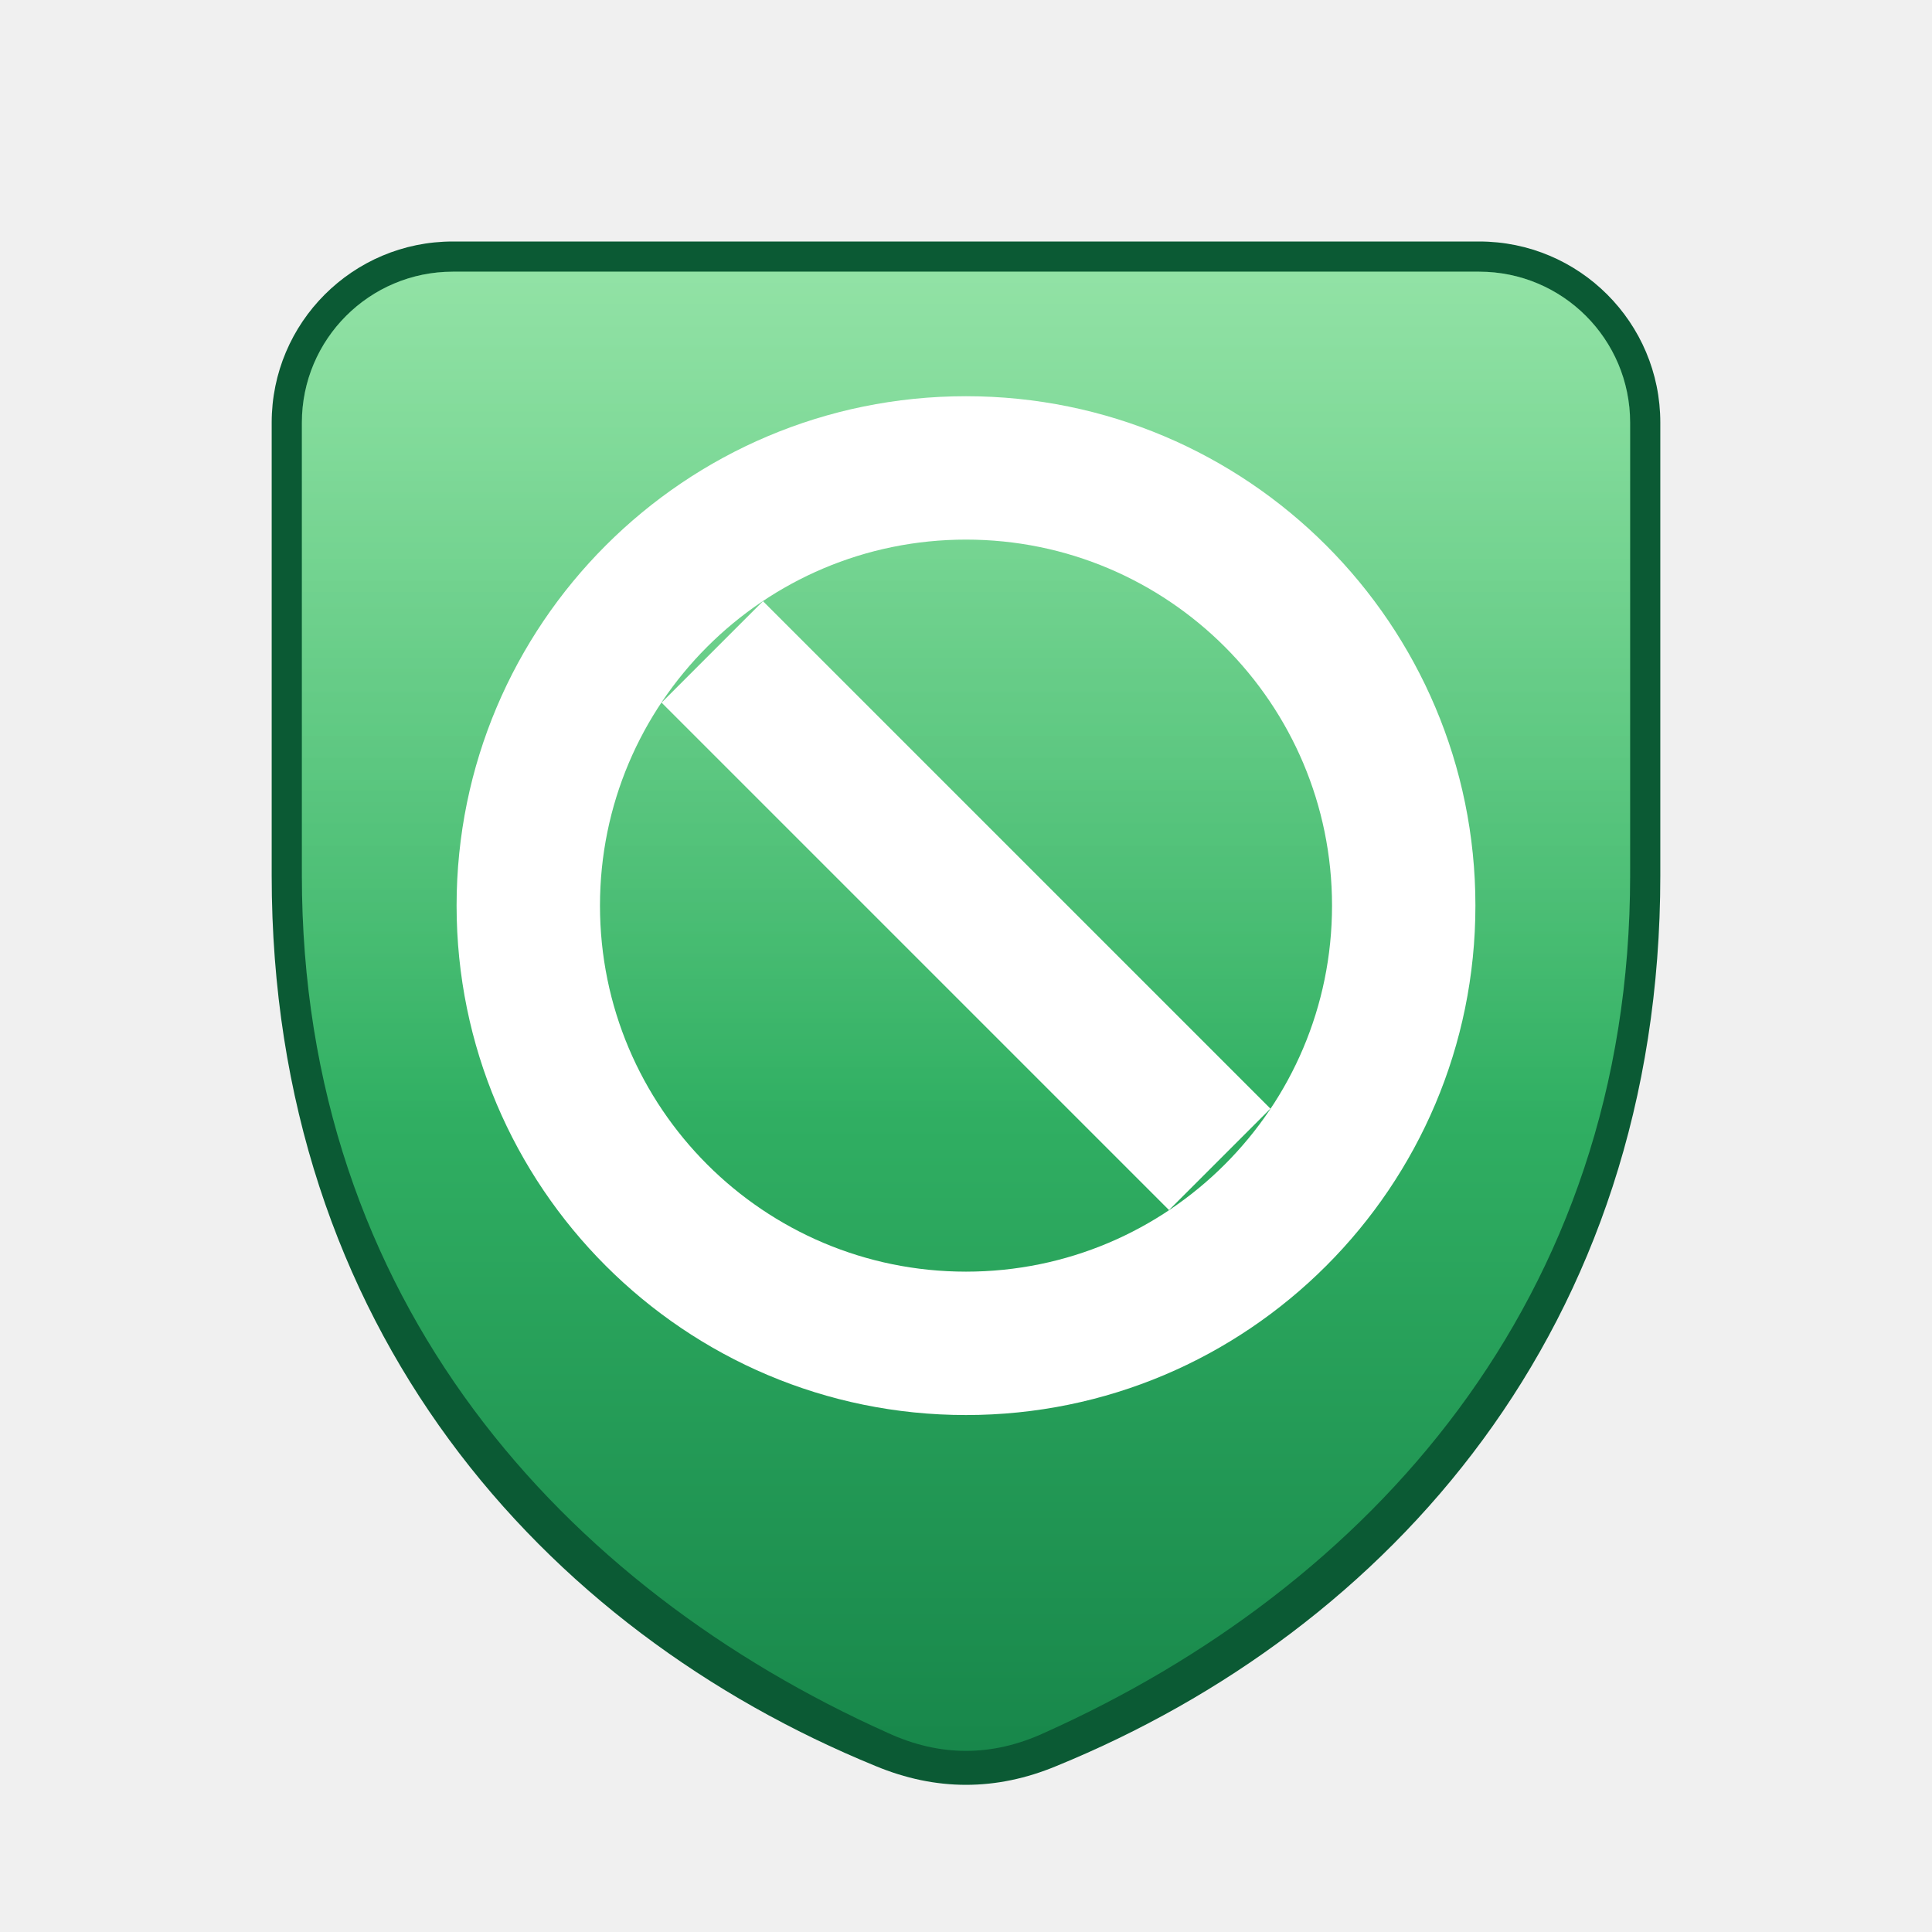
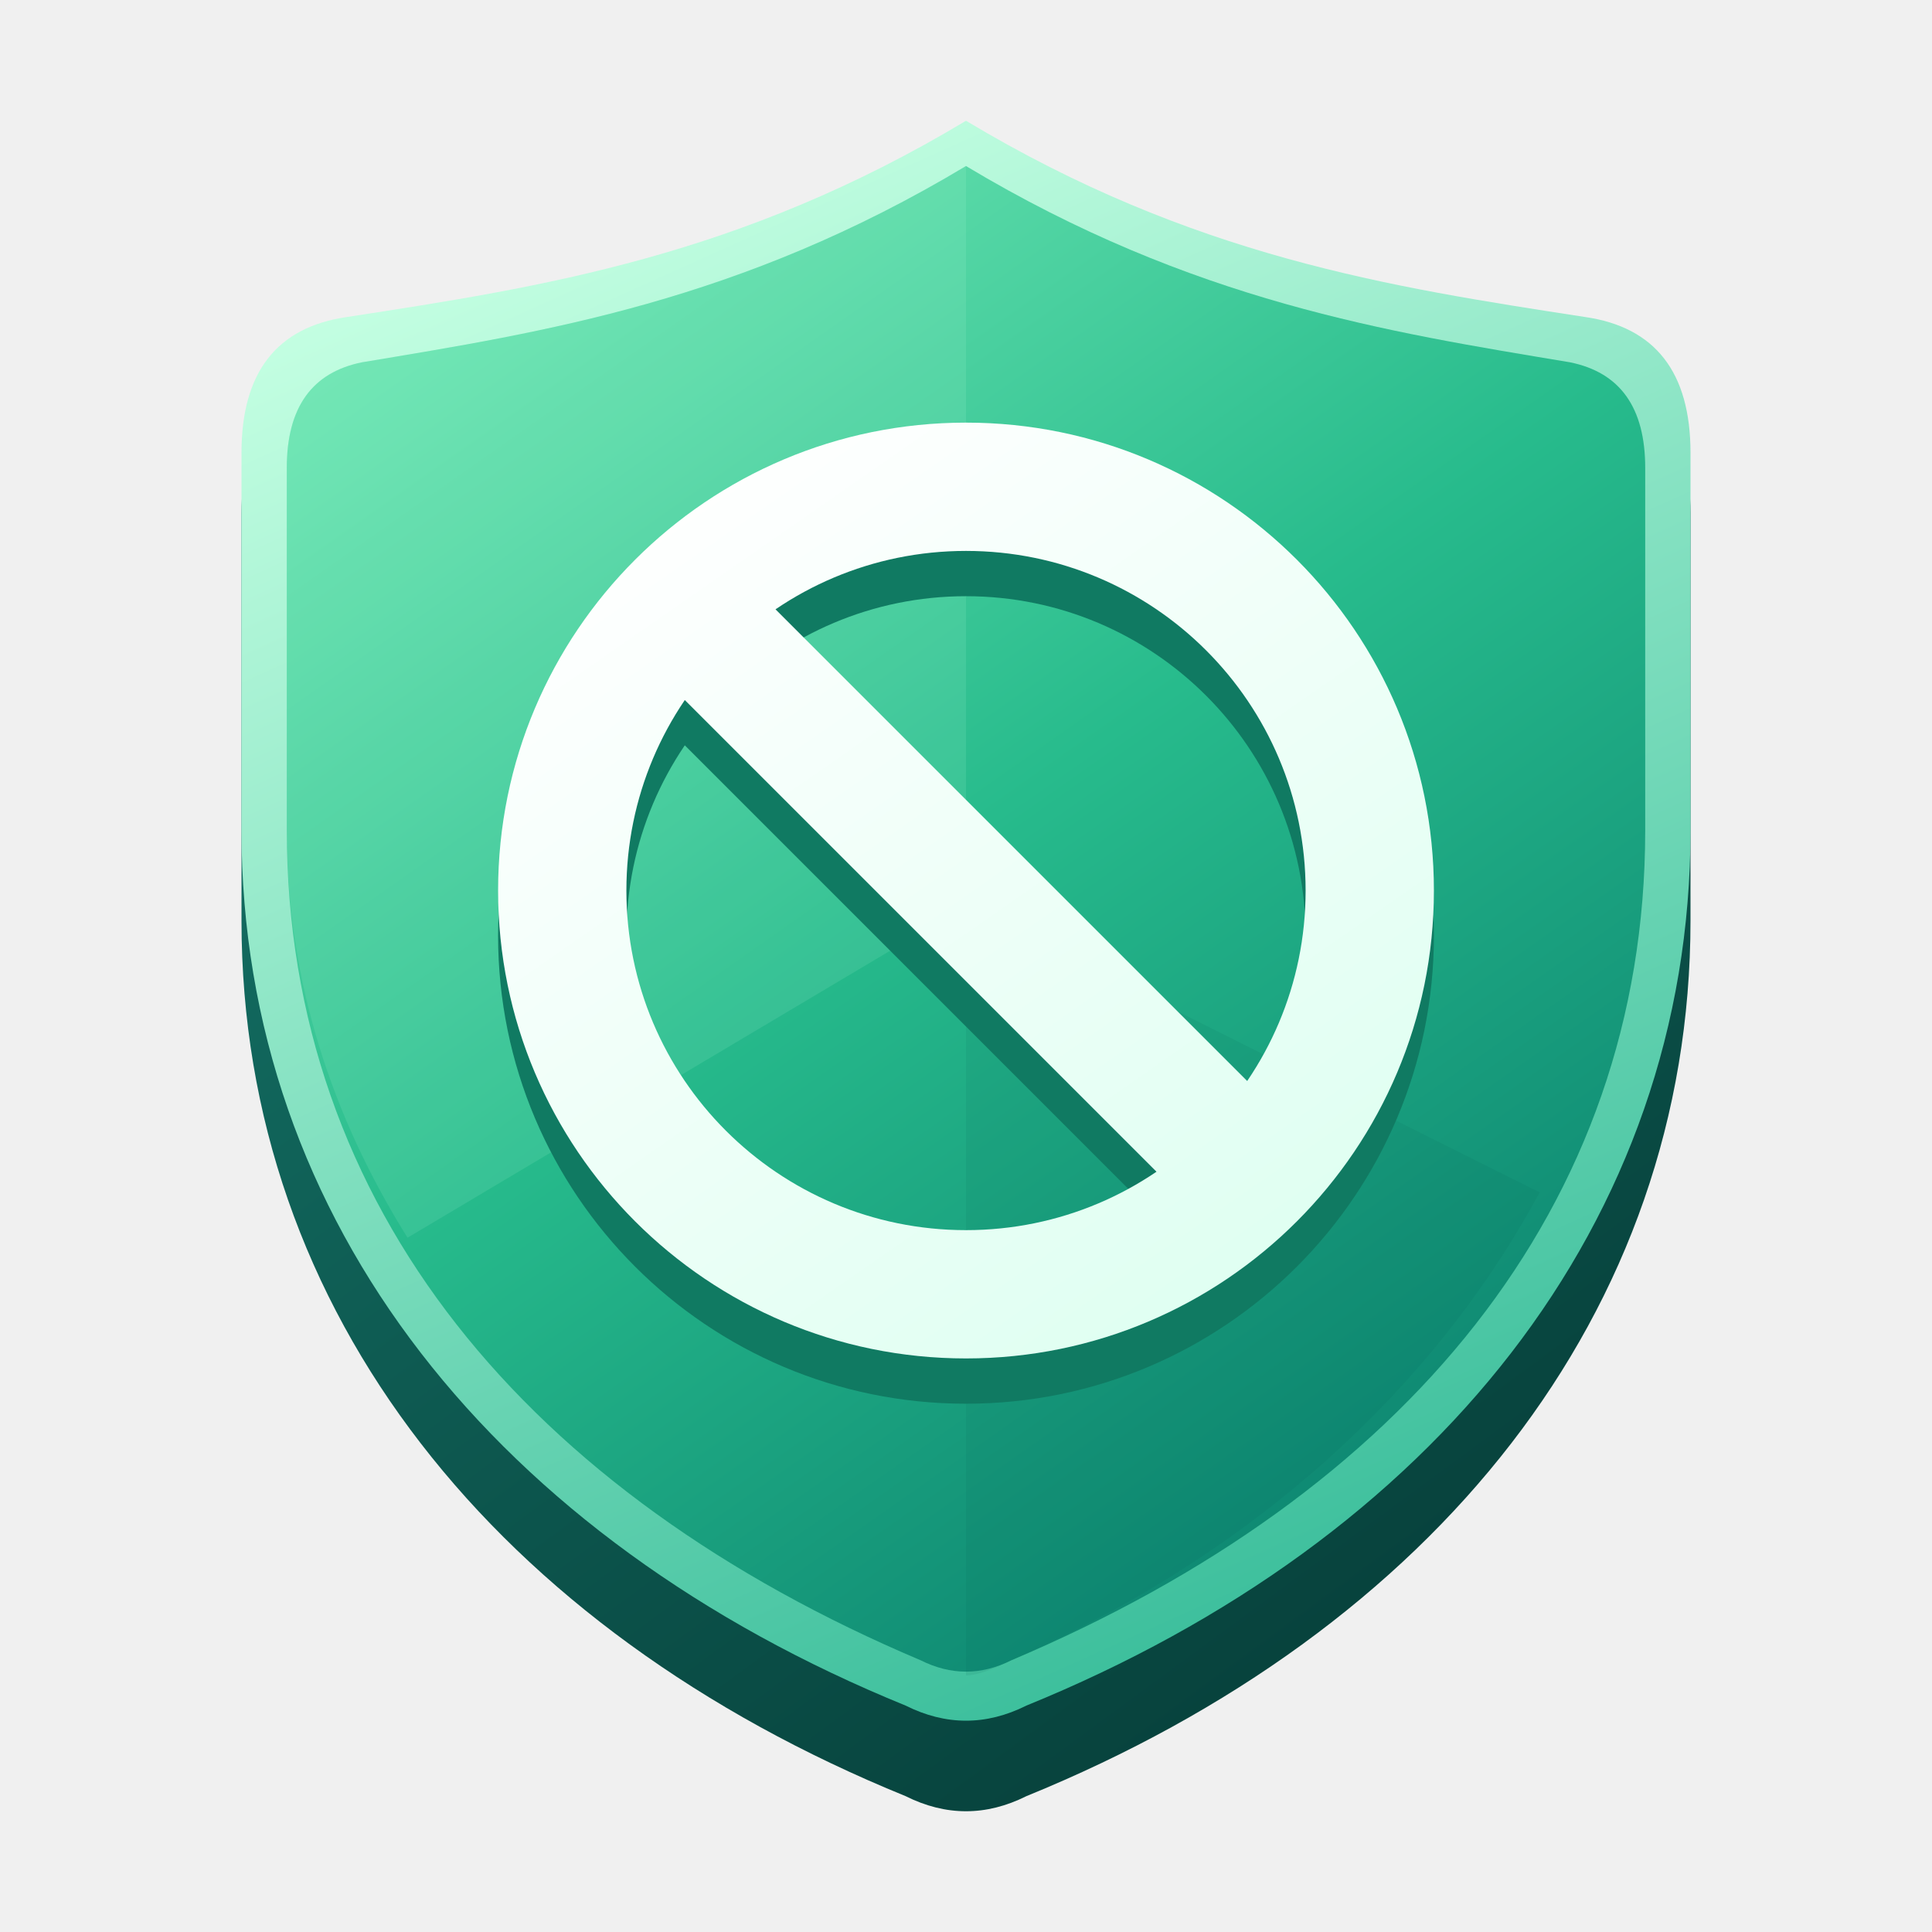
<svg xmlns="http://www.w3.org/2000/svg" width="128" height="128" viewBox="0 0 128 128">
  <defs>
-     <linearGradient id="body" x1="64" y1="18" x2="64" y2="117" gradientUnits="userSpaceOnUse">
-       <stop offset="0" stop-color="#63d67f" />
-       <stop offset="0.55" stop-color="#31b063" />
-       <stop offset="1" stop-color="#17864a" />
+     <linearGradient id="edge" x1="24" y1="16" x2="96" y2="114" gradientUnits="userSpaceOnUse">
+       <stop stop-color="#16786b" />
+       <stop offset="1" stop-color="#063e39" />
    </linearGradient>
-     <linearGradient id="sheen" x1="64" y1="18" x2="64" y2="74" gradientUnits="userSpaceOnUse">
-       <stop offset="0" stop-color="#ffffff" stop-opacity="0.3" />
-       <stop offset="1" stop-color="#ffffff" stop-opacity="0" />
+     <linearGradient id="face" x1="30" y1="16" x2="96" y2="110" gradientUnits="userSpaceOnUse">
+       <stop stop-color="#6ce5b2" />
+       <stop offset="0.45" stop-color="#27bb8c" />
+       <stop offset="1" stop-color="#087c6c" />
+     </linearGradient>
+     <linearGradient id="rim" x1="40" y1="12" x2="85" y2="112" gradientUnits="userSpaceOnUse">
+       <stop stop-color="#c4ffe2" />
+       <stop offset="1" stop-color="#36bc99" />
+     </linearGradient>
+     <linearGradient id="ivory" x1="44" y1="32" x2="85" y2="91" gradientUnits="userSpaceOnUse">
+       <stop stop-color="#ffffff" />
+       <stop offset="1" stop-color="#dcfff0" />
    </linearGradient>
  </defs>
-   <path fill="#0b5a34" d="M 30 16 H 98 A 12 12 0 0 1 110 28 V 58 C 110 88 92 108 70 117 Q 64 119.5 58 117 C 36 108 18 88 18 58 V 28 A 12 12 0 0 1 30 16 Z" />
-   <path fill="url(#body)" d="M 30 18 H 98 A 10 10 0 0 1 108 28 V 58 C 108 86.2 90.6 105.2 69.2 114.8 Q 64 117.2 58.8 114.8 C 37.4 105.2 20 86.2 20 58 V 28 A 10 10 0 0 1 30 18 Z" />
-   <path fill="url(#sheen)" d="M 30 18 H 98 A 10 10 0 0 1 108 28 V 58 C 108 86.2 90.6 105.2 69.2 114.8 Q 64 117.2 58.8 114.8 C 37.4 105.2 20 86.2 20 58 V 28 A 10 10 0 0 1 30 18 Z" />
-   <path fill="#ffffff" fill-rule="evenodd" d="M 97.75 60 A 33.75 33.75 0 1 0 30.25 60 A 33.75 33.75 0 1 0 97.75 60 Z M 88.25 60 A 24.25 24.25 0 1 0 39.75 60 A 24.25 24.25 0 1 0 88.25 60 Z M 50.55 39.83 L 84.17 73.45 L 77.45 80.17 L 43.83 46.55 Z" />
+   <path fill="url(#edge)" d="M64 12 C79 21 92 23 105 25 Q112 26 112 34 V61 C112 87 95 108 68 119 Q64 121 60 119 C33 108 16 87 16 61 V34 Q16 26 23 25 C36 23 49 21 64 12Z" />
+   <path fill="url(#rim)" d="M64 8 C79 17 92 19 105 21 Q112 22 112 30 V55 C112 81 95 102 68 113 Q64 115 60 113 C33 102 16 81 16 55 V30 Q16 22 23 21 C36 19 49 17 64 8Z" />
+   <path fill="url(#face)" d="M64 11 C79 20 92 22 104 24 Q109 25 109 31 V55 C109 80 93 99 67 110 Q64 111.5 61 110 C35 99 19 80 19 55 V31 Q19 25 24 24 C36 22 49 20 64 11Z" />
+   <path fill="#baffdf" opacity="0.12" d="M64 11 C49 20 36 22 24 24 Q19 25 19 31 V55 C19 65 22 74 27 82 L64 60Z" />
+   <path fill="#00584f" opacity="0.10" d="M64 60 L102 79 C95 92 83 103 67 110 Q65 111 64 111Z" />
+   <path fill="#107a62" fill-rule="evenodd" d="M95 62 A31 31 0 1 0 33 62 A31 31 0 1 0 95 62Z M86.5 62 A22.5 22.5 0 1 0 41.5 62 A22.5 22.5 0 1 0 86.5 62Z" />
+   <path fill="#107a62" d="M51.028 43.018 L82.982 74.972 L76.972 80.982 L45.018 49.028Z" />
+   <path fill="url(#ivory)" fill-rule="evenodd" d="M95 59 A31 31 0 1 0 33 59 A31 31 0 1 0 95 59Z M86.5 59 A22.5 22.5 0 1 0 41.5 59 A22.5 22.5 0 1 0 86.5 59Z" />
+   <path fill="url(#ivory)" d="M51.028 40.018 L82.982 71.972 L76.972 77.982 L45.018 46.028Z" />
</svg>
